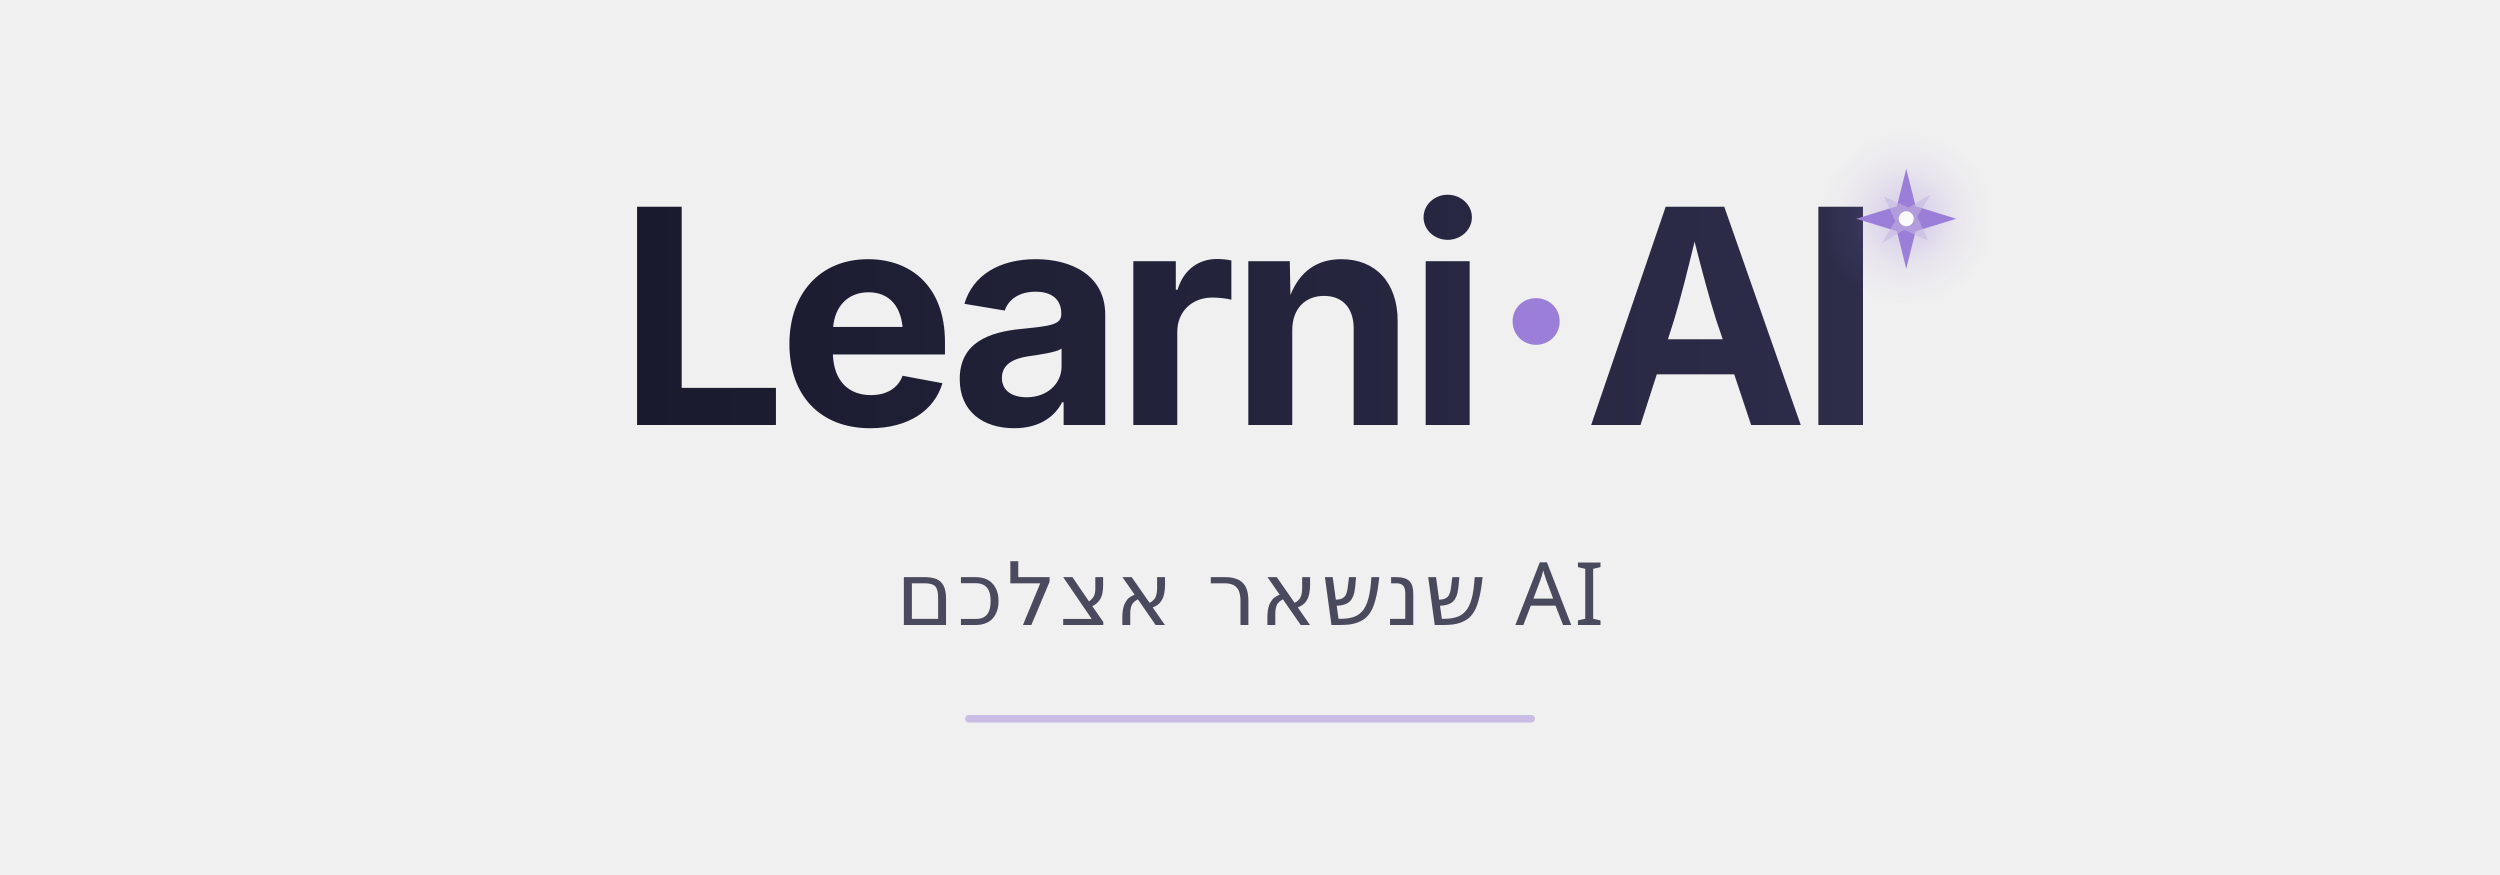
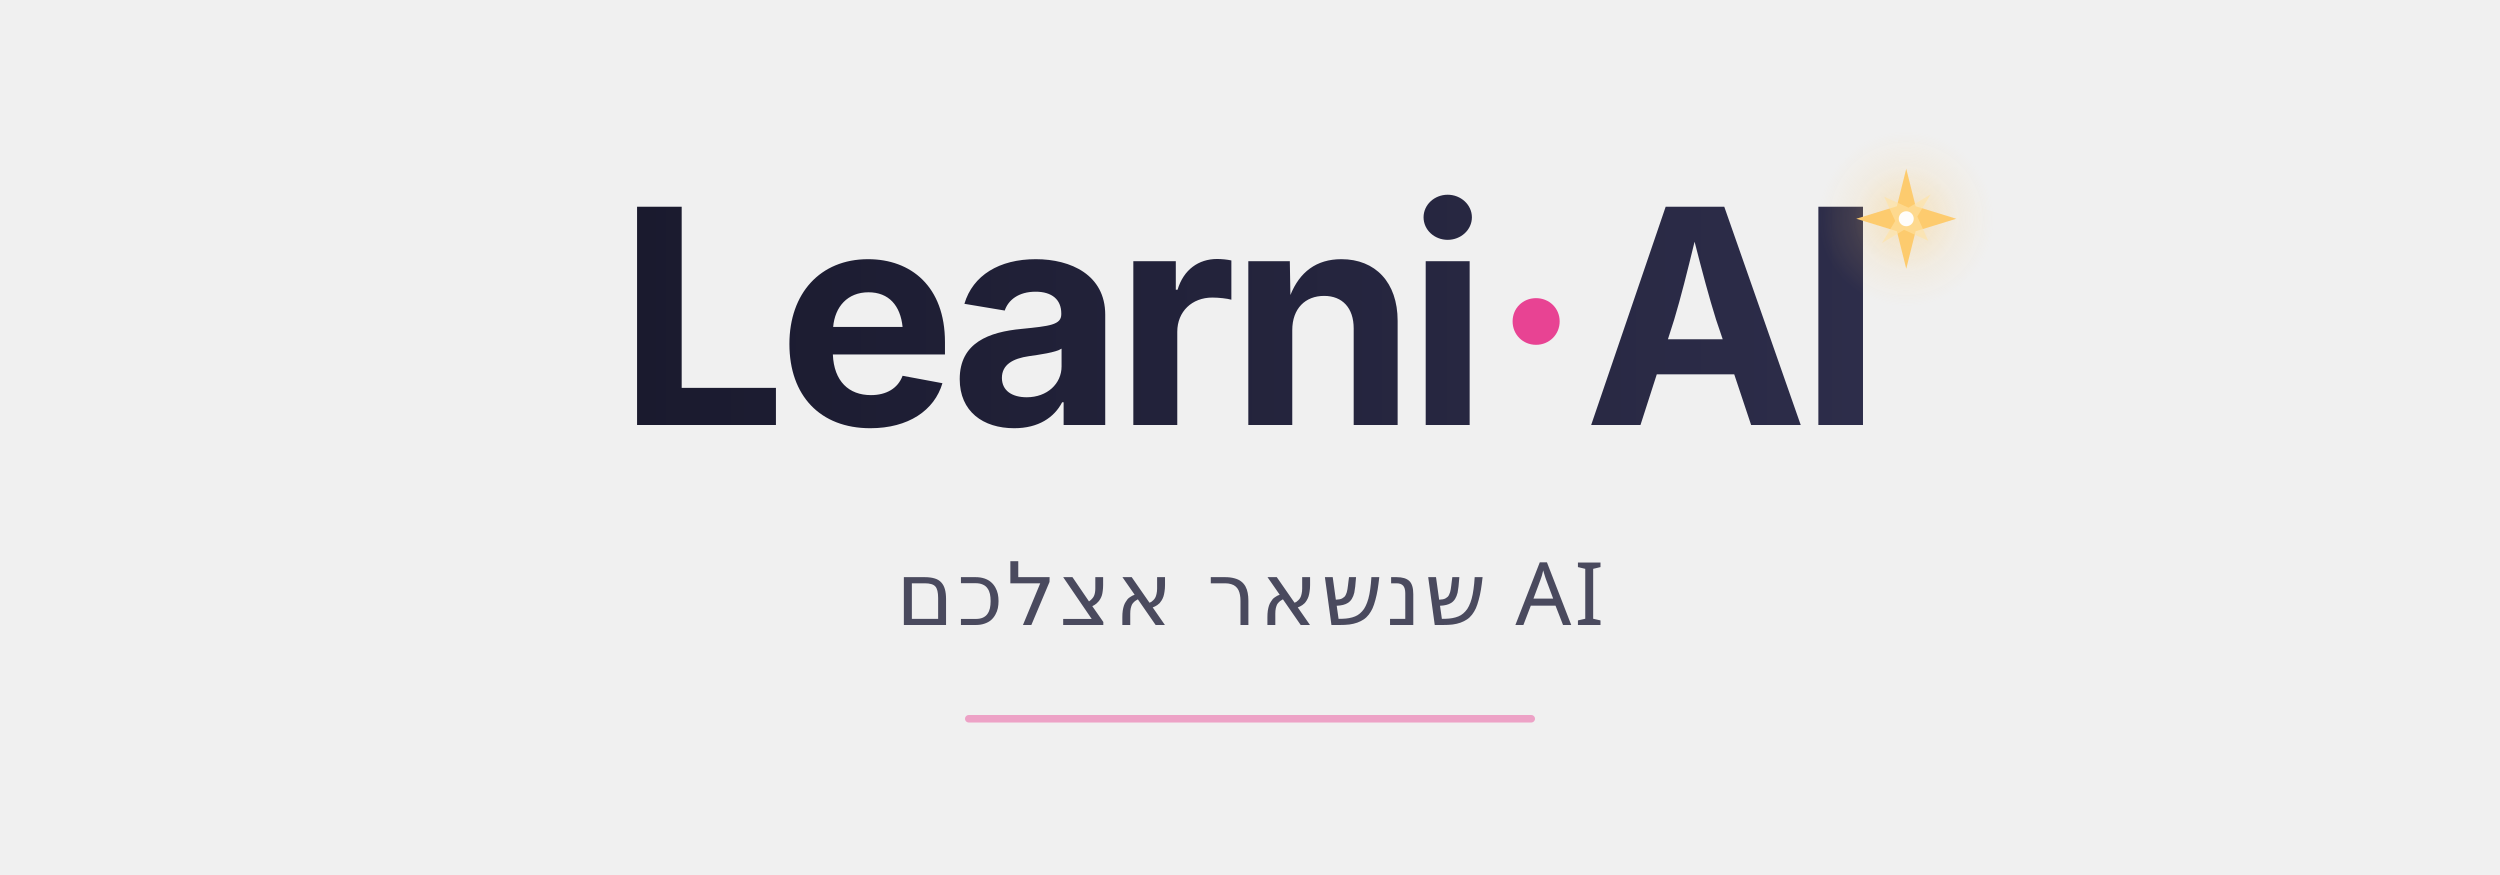
<svg xmlns="http://www.w3.org/2000/svg" viewBox="0 0 400 140" width="400" height="140">
  <defs>
    <linearGradient id="formalGrad" x1="0%" y1="0%" x2="100%" y2="0%">
      <stop offset="0%" stop-color="#1A1A2E" />
      <stop offset="100%" stop-color="#2D2D4A" />
    </linearGradient>
    <radialGradient id="starGlowFormal" cx="50%" cy="50%" r="50%">
-       <stop offset="0%" stop-color="#9b7ed8" stop-opacity="0.35" />
-       <stop offset="60%" stop-color="#9b7ed8" stop-opacity="0.08" />
-       <stop offset="100%" stop-color="#9b7ed8" stop-opacity="0" />
+       <stop offset="0%" stop-color="#fdcb6e" stop-opacity="0.4" />
+       <stop offset="60%" stop-color="#fdcb6e" stop-opacity="0.1" />
+       <stop offset="100%" stop-color="#fdcb6e" stop-opacity="0" />
    </radialGradient>
  </defs>
-   <text x="200" y="68" text-anchor="middle" font-family="'Inter','Söhne','Segoe UI',system-ui,sans-serif" font-size="48" font-weight="700" fill="url(#formalGrad)" letter-spacing="-1.5">Learni<tspan fill="#9b7ed8" font-weight="600" letter-spacing="0">·</tspan>AI</text>
+   <text x="200" y="68" text-anchor="middle" font-family="'Inter','Söhne','Segoe UI',system-ui,sans-serif" font-size="48" font-weight="700" fill="url(#formalGrad)" letter-spacing="-1.5">Learni<tspan fill="#e84393" font-weight="600" letter-spacing="0">·</tspan>AI</text>
  <g transform="translate(305 35)">
    <circle cx="0" cy="0" r="14" fill="url(#starGlowFormal)" />
-     <path d="M0 -8 L1.5 -2 L8 0 L1.5 2 L0 8 L-1.5 2 L-8 0 L-1.5 -2 Z" fill="#9b7ed8" />
-     <path d="M0 -5.5 L1 -1.5 L5 0 L1 1.5 L0 5.5 L-1 1.5 L-5 0 L-1 -1.5 Z" fill="#c4b5e0" opacity="0.55" transform="rotate(45)" />
+     <path d="M0 -8 L1.5 -2 L8 0 L1.5 2 L0 8 L-1.5 2 L-8 0 L-1.5 -2 Z" fill="#fdcb6e" />
+     <path d="M0 -5.5 L1 -1.5 L5 0 L1 1.5 L0 5.5 L-1 1.5 L-5 0 L-1 -1.5 Z" fill="#ffe3a3" opacity="0.6" transform="rotate(45)" />
    <circle cx="0" cy="0" r="1.2" fill="#fff" opacity="0.95" />
  </g>
  <text x="200" y="100" text-anchor="middle" font-family="'Heebo','Assistant','Segoe UI',sans-serif" font-size="14" font-weight="500" fill="#4a4a5e" letter-spacing="0.5" direction="rtl">AI שנשאר אצלכם</text>
-   <line x1="155" y1="115" x2="245" y2="115" stroke="#9b7ed8" stroke-width="1.2" stroke-linecap="round" opacity="0.45" />
+   <line x1="155" y1="115" x2="245" y2="115" stroke="#e84393" stroke-width="1.2" stroke-linecap="round" opacity="0.45" />
</svg>
